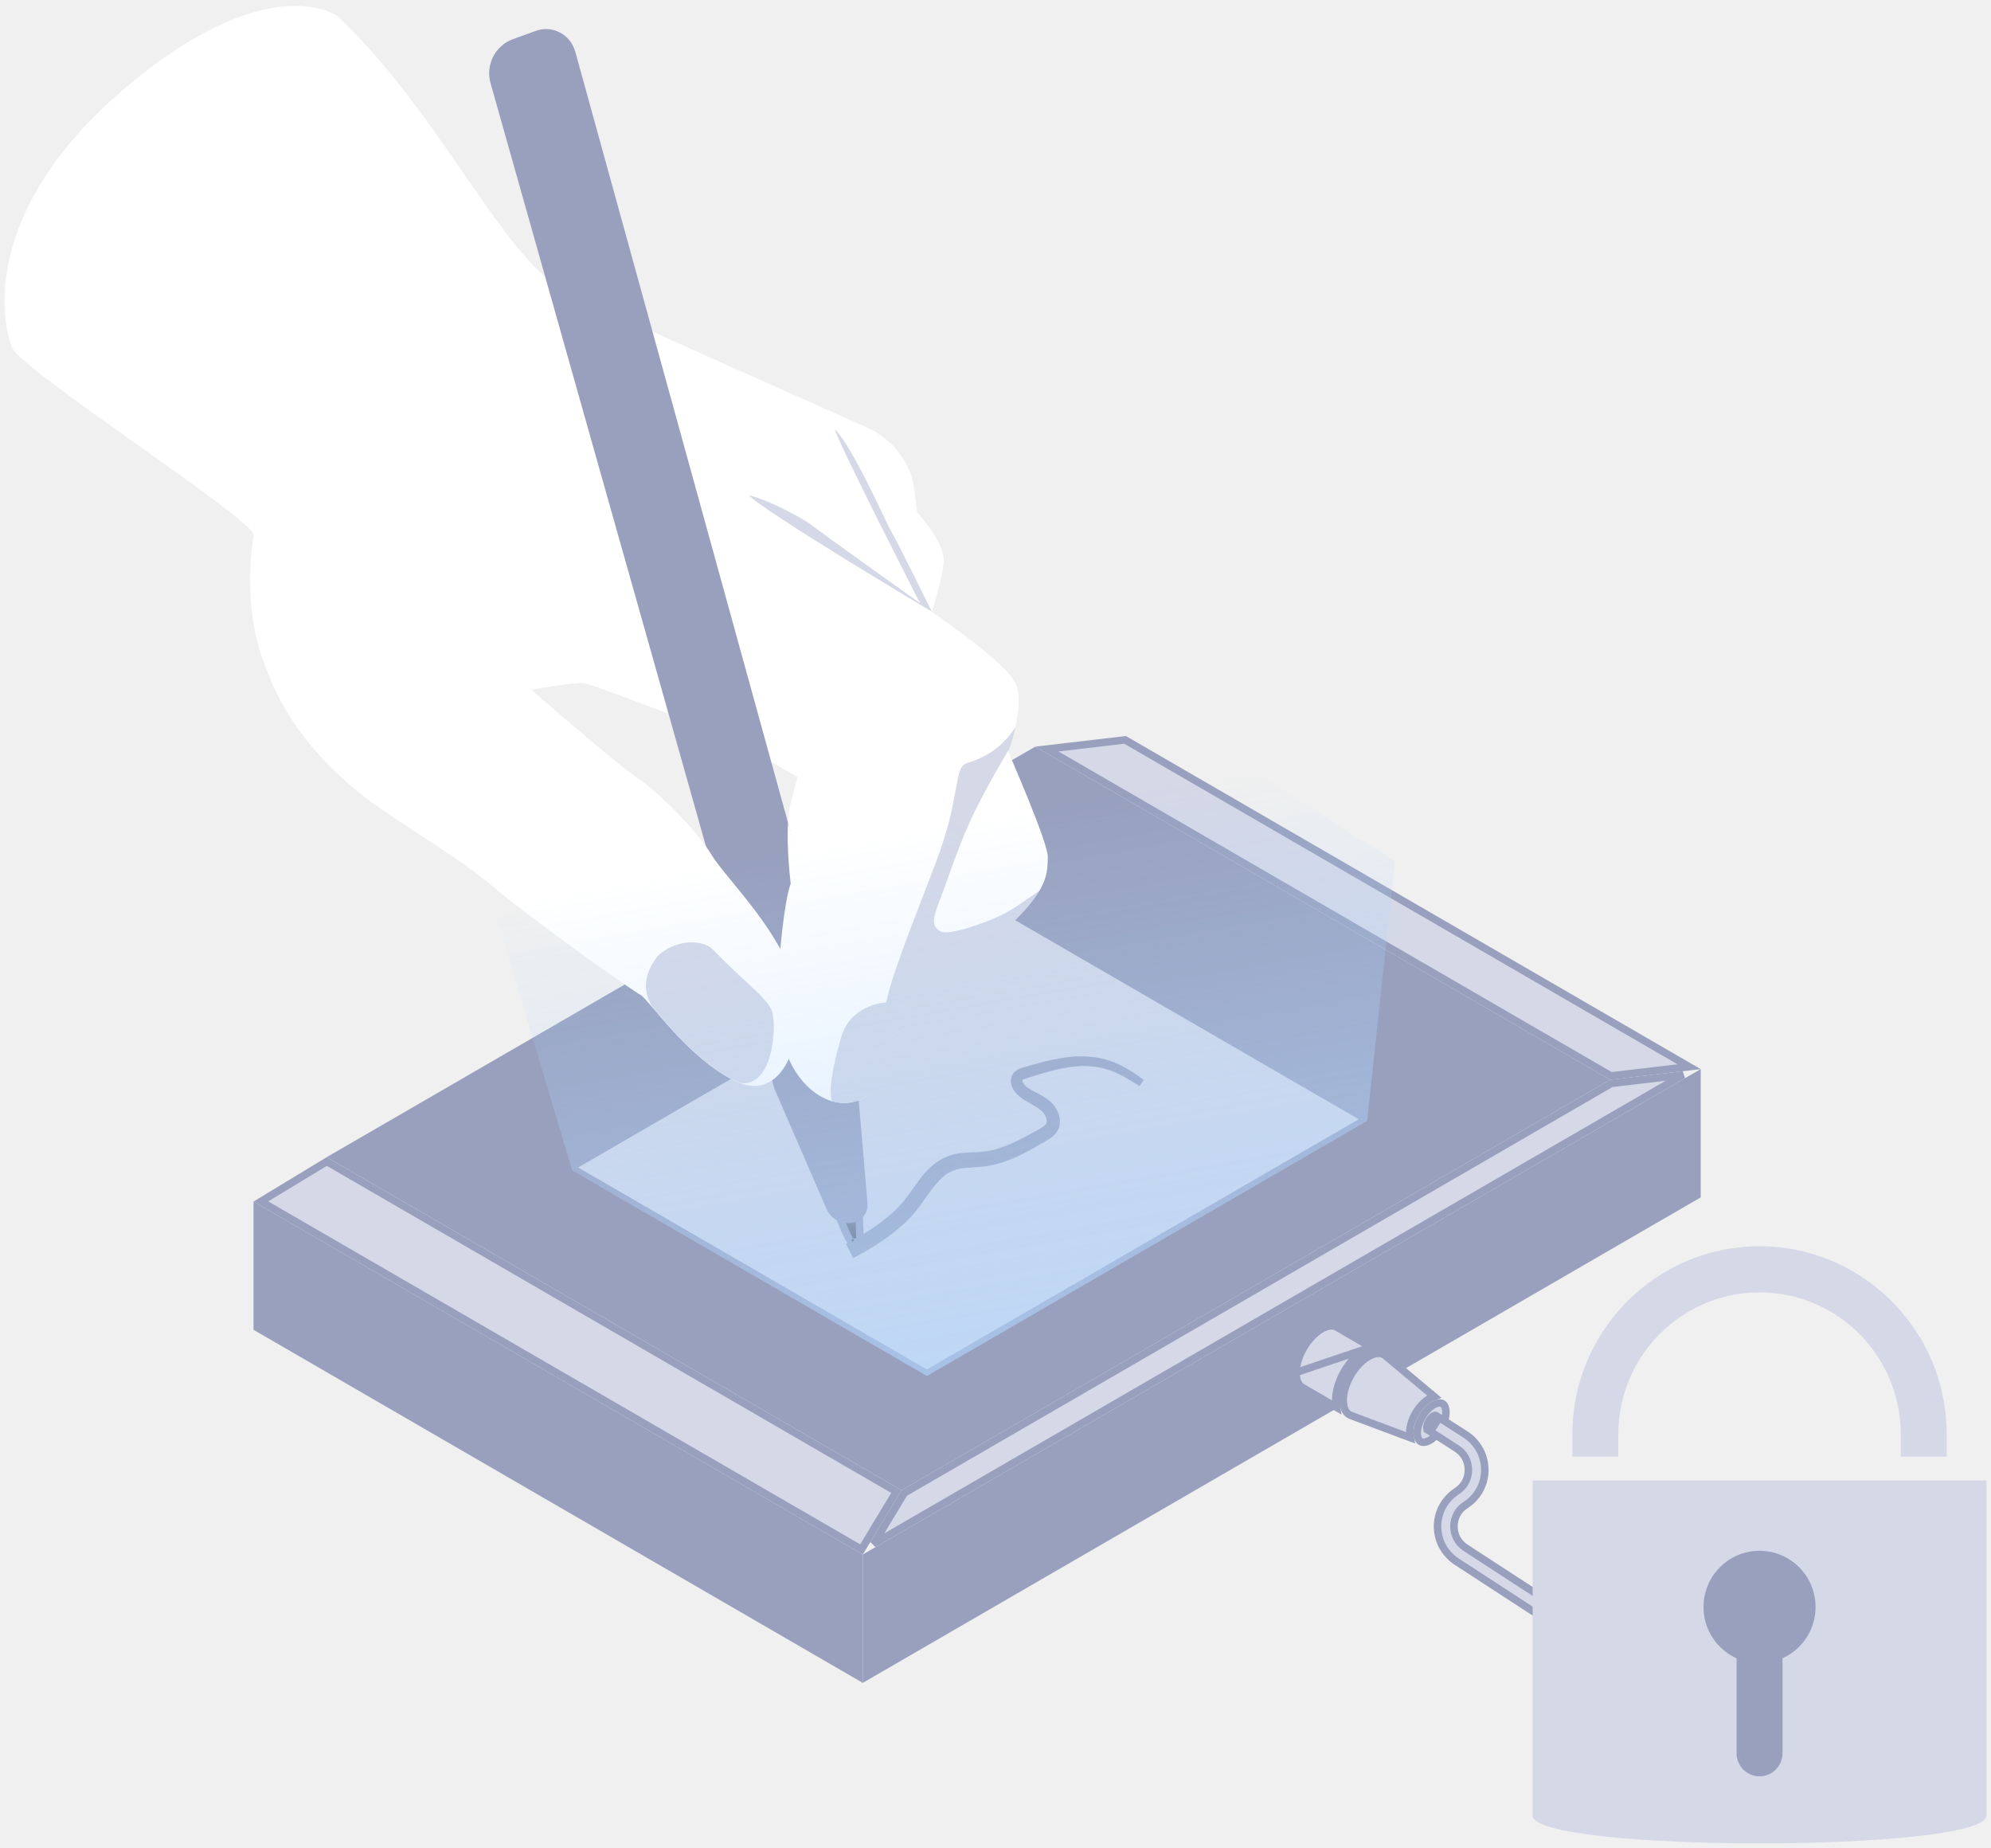
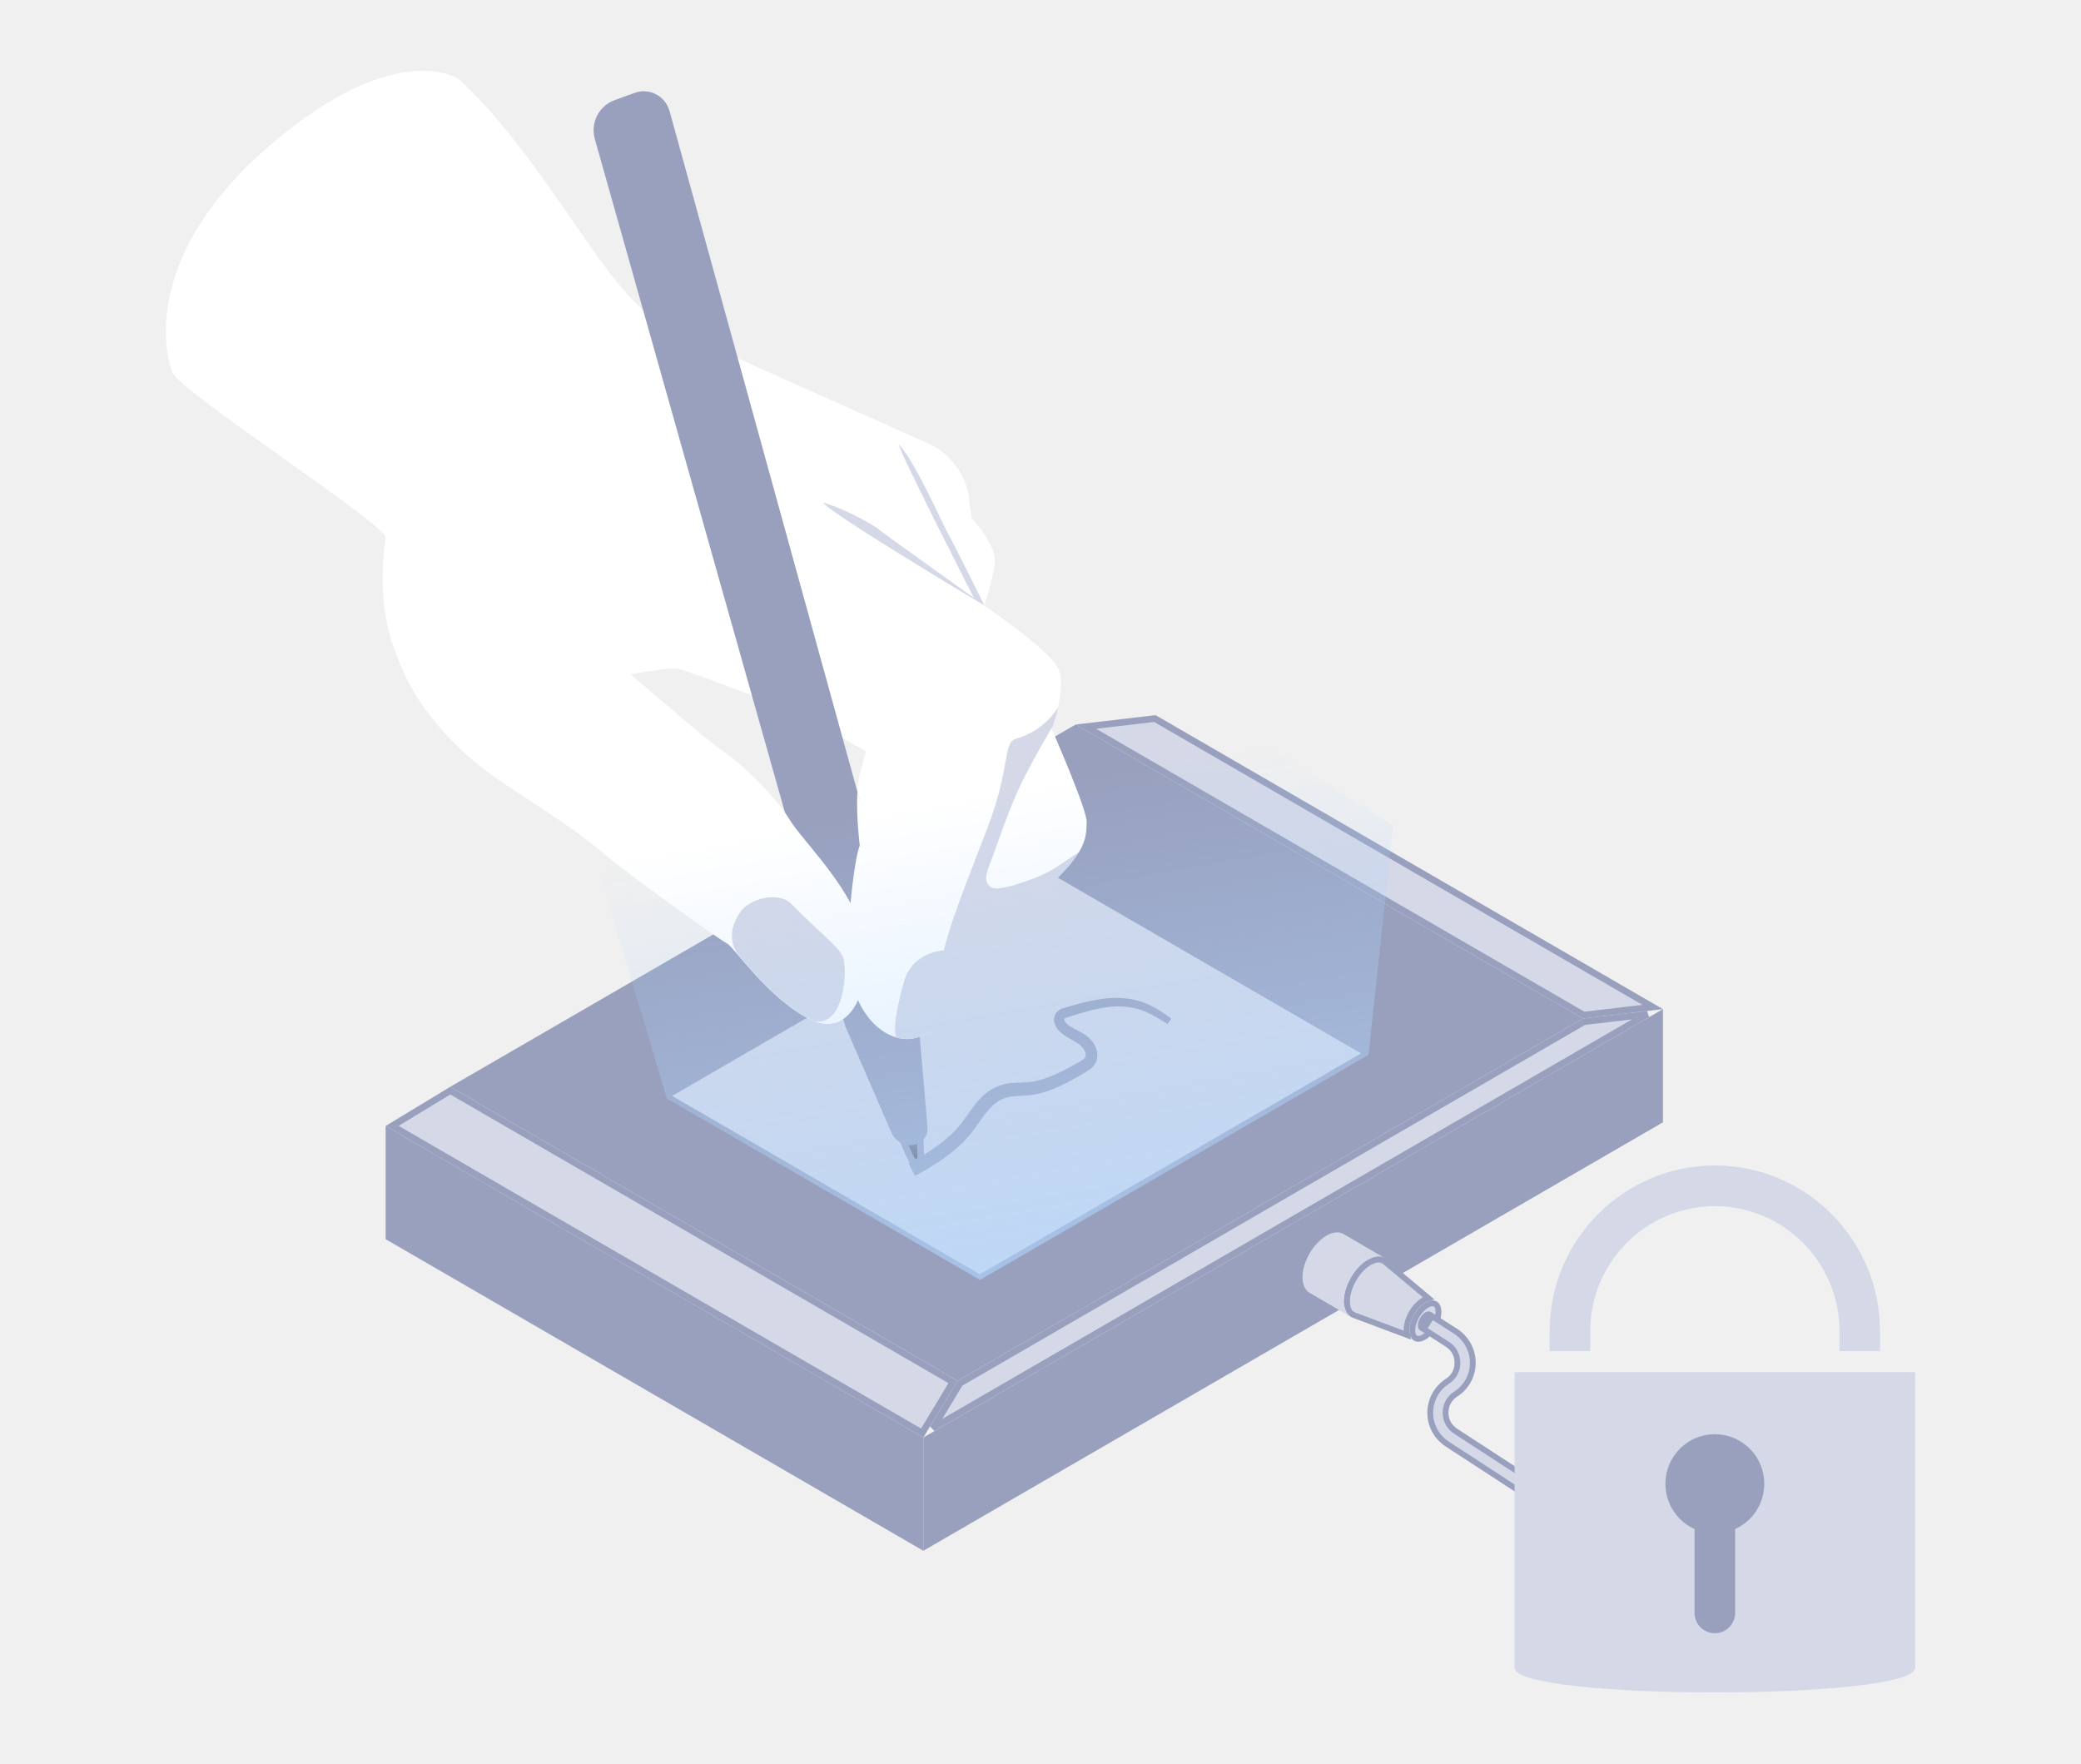
- <svg xmlns="http://www.w3.org/2000/svg" width="304" height="282" viewBox="0 0 304 282" fill="none">
-   <path d="M39.283 184.415L131.166 237.636V255.913L39.283 202.676V184.415Z" fill="#98A0BE" stroke="#98A0BE" stroke-width="1.143" />
-   <path d="M49.894 177.314L136.866 227.704L131.539 236.532L39.833 183.414L49.894 177.314Z" fill="#D4D8E7" stroke="#98A0BE" stroke-width="1.143" />
-   <path d="M259.104 182.461L132.309 255.912V237.635L259.104 164.199V182.461Z" fill="#98A0BE" stroke="#98A0BE" stroke-width="1.143" />
-   <path d="M133.376 235.696L138.069 227.919L246.024 165.388L256.998 164.098L133.376 235.696Z" fill="#D4D8E7" stroke="#98A0BE" stroke-width="1.143" />
-   <path d="M158.073 114.643L244.701 164.834L137.657 226.838L51.029 176.647L158.073 114.643Z" fill="#98A0BE" stroke="#98A0BE" stroke-width="1.143" />
-   <path d="M171.785 112.947L257.903 162.842L245.962 164.246L159.844 114.351L171.785 112.947Z" fill="#D4D8E7" stroke="#98A0BE" stroke-width="1.143" />
-   <path d="M87.136 178.227L154.215 139.359L208.592 170.867L141.513 209.719L87.136 178.227Z" fill="#D4D8E7" stroke="#98A0BE" stroke-width="1.143" />
-   <path d="M171.006 163.216C172.195 163.813 173.268 164.527 174.286 165.312C173.189 164.621 172.074 163.92 170.911 163.374C168.137 162.01 165.043 161.924 162.067 162.54C160.587 162.83 159.13 163.265 157.684 163.706L157.675 163.709L157.666 163.712C157.481 163.776 157.281 163.837 157.075 163.902C156.917 163.951 156.754 164.001 156.589 164.055C156.415 164.112 156.242 164.172 156.103 164.231C156.035 164.259 155.959 164.295 155.889 164.337C155.854 164.358 155.809 164.388 155.764 164.428C155.727 164.461 155.66 164.526 155.61 164.626L155.604 164.636C155.601 164.641 155.596 164.65 155.591 164.661C155.562 164.718 155.529 164.801 155.52 164.91C155.513 164.999 155.526 165.074 155.534 165.116C155.543 165.162 155.556 165.21 155.568 165.255L155.57 165.262L155.572 165.269C155.651 165.534 155.848 165.844 156.06 166.075L156.06 166.075L156.068 166.084C156.285 166.312 156.587 166.525 156.89 166.711C157.199 166.902 157.544 167.087 157.871 167.255C157.947 167.295 158.023 167.335 158.099 167.374C158.705 167.69 159.311 168.005 159.887 168.492C160.531 169.055 161.006 169.756 161.212 170.66C161.302 171.087 161.287 171.577 161.122 172.034C160.966 172.469 160.627 172.858 160.295 173.112C159.787 173.482 159.396 173.704 158.978 173.942C158.756 174.068 158.527 174.199 158.267 174.358C157.616 174.731 156.934 175.105 156.251 175.463C154.869 176.164 153.432 176.79 151.9 177.186L151.9 177.186L151.89 177.189C150.728 177.512 149.494 177.585 148.343 177.654C147.988 177.675 147.641 177.695 147.306 177.723C145.816 177.843 144.581 178.365 143.494 179.334C142.458 180.256 141.586 181.499 140.713 182.75L140.713 182.75L140.708 182.758C139.874 183.997 138.833 185.3 137.696 186.334L137.695 186.336C135.512 188.337 133.078 189.91 130.521 191.285L129.936 190.128C132.415 188.811 134.809 187.256 136.845 185.394L136.845 185.394C137.957 184.377 138.834 183.283 139.714 181.999C139.813 181.86 139.912 181.721 140.011 181.581C140.805 180.462 141.602 179.338 142.719 178.378L142.719 178.378L142.727 178.371C143.917 177.308 145.648 176.63 147.19 176.557L147.196 176.557C147.555 176.537 147.904 176.522 148.247 176.508C149.438 176.459 150.543 176.414 151.661 176.131C153.085 175.785 154.464 175.214 155.804 174.557L155.804 174.557L155.809 174.555C156.477 174.22 157.144 173.869 157.811 173.503L157.811 173.503L157.822 173.497C158.015 173.385 158.218 173.274 158.426 173.159C158.553 173.09 158.682 173.019 158.812 172.946C159.139 172.763 159.473 172.569 159.719 172.386L159.727 172.38L159.735 172.373C159.957 172.196 160.165 171.992 160.283 171.706C160.401 171.422 160.398 171.133 160.372 170.862L160.37 170.851L160.369 170.839C160.283 170.216 159.865 169.547 159.38 169.117C158.927 168.711 158.308 168.358 157.722 168.023C157.666 167.991 157.61 167.959 157.555 167.927C157.439 167.86 157.326 167.796 157.215 167.733C156.644 167.41 156.127 167.117 155.583 166.539C155.293 166.204 155.071 165.86 154.959 165.397L154.955 165.379L154.949 165.361C154.899 165.202 154.888 164.953 154.952 164.688C155.015 164.424 155.137 164.201 155.293 164.059L155.293 164.059L155.299 164.053C155.638 163.733 155.95 163.641 156.279 163.543C156.338 163.526 156.398 163.508 156.458 163.489L157.552 163.175L157.553 163.175C159.026 162.751 160.495 162.363 162.019 162.116L162.019 162.116L162.032 162.114C164.999 161.562 168.305 161.771 170.992 163.209L170.999 163.212L171.006 163.216Z" fill="#98A0BE" stroke="#98A0BE" stroke-width="1.143" />
-   <path d="M1.862 53.12C3.31 56.5 38.065 78.893 38.742 81.61C39.104 83.047 39.214 85.021 40.379 88.116C41.402 90.817 43.228 94.37 46.722 99.187C54.152 109.42 66.13 108.283 71.954 107.035C72.001 107.035 72.064 107.02 72.127 107.004C73.261 106.767 74.567 106.483 75.937 106.23C77.621 105.898 79.4 105.567 81.1 105.282C85.003 104.619 88.45 104.145 89.253 104.303C90.15 104.477 98.729 107.604 105.859 110.462C110.125 112.184 113.871 113.794 115.13 114.631C118.499 116.858 121.773 118.595 121.773 118.595L120.718 122.654C119.663 126.713 120.718 134.909 120.718 134.909C120.718 134.909 119.9 136.551 119.128 144.811C118.987 146.374 118.845 148.174 118.703 150.259C118.389 155.028 119.128 158.834 120.435 161.708C120.608 162.072 120.781 162.419 120.954 162.767C121.332 163.446 121.741 164.061 122.166 164.614C123.599 166.462 125.33 167.631 127.014 168.12C127.99 168.404 128.95 168.468 129.863 168.31C129.942 168.31 130.021 168.278 130.084 168.262C131.012 168.073 131.768 167.741 132.397 167.299C135.026 165.451 135.372 161.661 135.829 158.36C139.481 157.113 150.357 145.126 155.268 140.215C156.937 138.557 157.991 137.183 158.684 136.014C160.038 133.74 159.927 132.256 159.99 130.85C160.085 128.734 153.93 114.726 153.93 114.726C153.93 114.726 153.978 114.6 154.056 114.363C154.261 113.779 154.67 112.531 155.001 111.062C155.52 108.788 155.882 106.025 155.064 104.303C153.521 101.019 142.267 93.391 142.267 93.391C142.267 93.391 143.809 88.858 144.093 85.858C144.376 82.857 140.047 78.23 140.047 78.23L139.559 74.472C139.071 70.713 136.348 67.191 132.885 65.517C129.423 63.843 94.778 48.777 85.79 44.024C76.818 39.27 66.87 16.829 51.476 2.411C51.476 2.411 40.898 -5.185 18.752 13.734C7.891 23.067 3.263 31.959 1.563 38.97C-0.2 46.172 1.138 51.415 1.862 53.12Z" fill="white" />
-   <path d="M127.471 183.823L131.07 182.903L131.082 183.172C131.107 183.76 131.14 184.553 131.174 185.372C131.241 187.02 131.307 188.744 131.307 189.139C131.307 189.256 131.258 189.372 131.012 189.489C130.771 189.604 130.422 189.669 130.039 189.673C130.02 189.654 129.994 189.626 129.962 189.587C129.844 189.441 129.698 189.21 129.532 188.901C129.204 188.29 128.844 187.461 128.506 186.615C128.169 185.773 127.861 184.93 127.637 184.295C127.575 184.12 127.519 183.961 127.471 183.823ZM130.08 189.709C130.08 189.709 130.079 189.709 130.077 189.707C130.079 189.709 130.08 189.709 130.08 189.709Z" fill="url(#paint0_linear_7101_3741)" stroke="#98A0BE" stroke-width="1.143" />
-   <path d="M118.772 165.986L118.771 165.985L118.756 165.93L118.679 165.658L118.378 164.593L117.231 160.529L113.078 145.819L99.96 99.358C90.075 64.347 79.242 25.976 75.448 12.536C74.742 10.012 76.099 7.379 78.554 6.502L78.554 6.502L78.556 6.501L82.003 5.253L82.004 5.253C84.205 4.453 86.619 5.707 87.255 7.981L87.372 8.399H87.386L130.133 163.293L131.892 183.77C131.979 184.811 131.316 185.771 130.312 186.045L130.311 186.045C128.849 186.445 127.33 185.725 126.737 184.349L126.736 184.347C125.477 181.45 123.482 176.85 121.802 172.975C120.962 171.038 120.2 169.281 119.649 168.009L118.996 166.502L118.818 166.093L118.772 165.986Z" fill="#98A0BE" stroke="#98A0BE" stroke-width="1.143" />
-   <path d="M118.72 150.242C118.405 155.011 119.145 158.817 120.451 161.691C120.624 162.054 120.797 162.402 120.971 162.749C121.348 163.428 121.758 164.044 122.183 164.597C124.449 167.503 127.408 168.734 129.88 168.308C129.958 168.308 130.037 168.276 130.1 168.261C130.462 168.182 130.793 168.087 131.123 167.976V162.528L120.325 125.574C120.073 129.727 120.734 134.907 120.734 134.907C120.734 134.907 119.916 136.55 119.145 144.809C119.003 146.372 118.861 148.173 118.72 150.257V150.242Z" fill="white" />
+ <svg xmlns="http://www.w3.org/2000/svg" width="360" height="305" viewBox="0 0 360 305" fill="none">
+   <path d="M67.283 195.762L159.166 248.983V267.261L67.283 214.024V195.762Z" fill="#98A0BE" stroke="#98A0BE" stroke-width="1.143" />
+   <path d="M77.894 188.661L164.866 239.051L159.539 247.88L67.833 194.761L77.894 188.661Z" fill="#D4D8E7" stroke="#98A0BE" stroke-width="1.143" />
+   <path d="M287.104 193.808L160.309 267.259V248.982L287.104 175.546V193.808Z" fill="#98A0BE" stroke="#98A0BE" stroke-width="1.143" />
+   <path d="M161.376 247.043L166.069 239.266L274.024 176.735L284.998 175.445L161.376 247.043Z" fill="#D4D8E7" stroke="#98A0BE" stroke-width="1.143" />
+   <path d="M186.073 125.991L272.701 176.181L165.657 238.185L79.029 187.994L186.073 125.991Z" fill="#98A0BE" stroke="#98A0BE" stroke-width="1.143" />
+   <path d="M199.785 124.294L285.903 174.189L273.962 175.593L187.844 125.698L199.785 124.294Z" fill="#D4D8E7" stroke="#98A0BE" stroke-width="1.143" />
+   <path d="M115.136 189.574L182.215 150.706L236.592 182.214L169.513 221.067L115.136 189.574Z" fill="#D4D8E7" stroke="#98A0BE" stroke-width="1.143" />
+   <path d="M199.006 174.563C200.195 175.16 201.268 175.874 202.286 176.659C201.189 175.968 200.074 175.267 198.911 174.722C196.137 173.357 193.043 173.271 190.067 173.887C188.587 174.178 187.13 174.612 185.684 175.053L185.675 175.056L185.666 175.059C185.481 175.123 185.281 175.185 185.075 175.249C184.917 175.298 184.754 175.349 184.589 175.402C184.415 175.459 184.242 175.519 184.103 175.578C184.035 175.607 183.959 175.642 183.889 175.684C183.854 175.705 183.809 175.735 183.764 175.776C183.727 175.808 183.66 175.873 183.61 175.973L183.604 175.983C183.601 175.988 183.596 175.998 183.591 176.009C183.562 176.065 183.529 176.148 183.52 176.257C183.513 176.346 183.526 176.421 183.534 176.463C183.543 176.509 183.556 176.557 183.568 176.603L183.57 176.61L183.572 176.616C183.651 176.881 183.848 177.191 184.06 177.422L184.06 177.423L184.068 177.431C184.285 177.659 184.587 177.872 184.89 178.058C185.199 178.249 185.544 178.434 185.871 178.602C185.947 178.642 186.023 178.682 186.099 178.721C186.705 179.037 187.311 179.352 187.887 179.839C188.531 180.402 189.006 181.104 189.212 182.007C189.302 182.435 189.287 182.924 189.122 183.382C188.966 183.816 188.627 184.205 188.295 184.459C187.787 184.829 187.396 185.051 186.978 185.289C186.756 185.415 186.527 185.546 186.267 185.705C185.616 186.078 184.934 186.452 184.251 186.81C182.869 187.511 181.432 188.138 179.9 188.533L179.9 188.533L179.89 188.536C178.728 188.859 177.494 188.932 176.343 189.001C175.988 189.022 175.641 189.042 175.306 189.07C173.816 189.19 172.581 189.712 171.494 190.681C170.458 191.603 169.586 192.846 168.713 194.097L168.713 194.097L168.708 194.105C167.874 195.344 166.833 196.647 165.696 197.681L165.695 197.683C163.512 199.684 161.078 201.257 158.521 202.632L157.936 201.476C160.415 200.158 162.809 198.603 164.845 196.741L164.845 196.741C165.957 195.724 166.834 194.63 167.714 193.347C167.813 193.208 167.912 193.068 168.011 192.929C168.805 191.81 169.602 190.686 170.719 189.725L170.719 189.725L170.727 189.718C171.917 188.656 173.648 187.977 175.19 187.904L175.196 187.904C175.555 187.884 175.904 187.869 176.247 187.855C177.438 187.806 178.543 187.761 179.661 187.478C181.085 187.132 182.464 186.561 183.804 185.904L183.804 185.904L183.809 185.902C184.477 185.567 185.144 185.216 185.811 184.85L185.811 184.85L185.822 184.844C186.015 184.732 186.218 184.621 186.426 184.507C186.553 184.437 186.682 184.366 186.812 184.293C187.139 184.11 187.473 183.916 187.719 183.734L187.727 183.727L187.735 183.721C187.957 183.543 188.165 183.339 188.283 183.053C188.401 182.769 188.398 182.481 188.372 182.209L188.37 182.198L188.369 182.186C188.283 181.563 187.865 180.894 187.38 180.464C186.927 180.058 186.308 179.705 185.722 179.37C185.666 179.338 185.61 179.306 185.555 179.274C185.439 179.207 185.326 179.143 185.215 179.08C184.644 178.757 184.127 178.464 183.583 177.886C183.293 177.551 183.071 177.207 182.959 176.744L182.955 176.726L182.949 176.708C182.899 176.549 182.888 176.301 182.952 176.035C183.015 175.772 183.137 175.548 183.293 175.406L183.293 175.406L183.299 175.4C183.638 175.08 183.95 174.988 184.279 174.89C184.338 174.873 184.398 174.855 184.458 174.836L185.552 174.523L185.553 174.522C187.026 174.098 188.495 173.711 190.019 173.464L190.019 173.464L190.032 173.461C192.999 172.909 196.305 173.118 198.992 174.556L198.999 174.56L199.006 174.563Z" fill="#98A0BE" stroke="#98A0BE" stroke-width="1.143" />
+   <path d="M29.862 64.468C31.31 67.847 66.065 90.241 66.742 92.957C67.104 94.394 67.214 96.368 68.379 99.463C69.402 102.164 71.228 105.717 74.722 110.534C82.152 120.767 94.13 119.63 99.954 118.383C100.002 118.383 100.064 118.367 100.127 118.351C101.261 118.114 102.567 117.83 103.937 117.577C105.621 117.245 107.4 116.914 109.099 116.63C113.003 115.966 116.45 115.493 117.253 115.65C118.15 115.824 126.729 118.951 133.859 121.809C138.125 123.531 141.871 125.142 143.13 125.979C146.499 128.205 149.773 129.943 149.773 129.943L148.718 134.001C147.663 138.06 148.718 146.256 148.718 146.256C148.718 146.256 147.9 147.898 147.128 156.158C146.987 157.721 146.845 159.522 146.703 161.606C146.389 166.375 147.128 170.181 148.435 173.056C148.608 173.419 148.781 173.766 148.954 174.114C149.332 174.793 149.741 175.409 150.166 175.961C151.599 177.809 153.33 178.978 155.014 179.467C155.99 179.752 156.95 179.815 157.863 179.657C157.942 179.657 158.021 179.625 158.084 179.609C159.012 179.42 159.768 179.088 160.397 178.646C163.026 176.798 163.372 173.008 163.829 169.708C167.481 168.46 178.357 156.474 183.268 151.562C184.937 149.904 185.991 148.53 186.684 147.361C188.038 145.087 187.927 143.603 187.99 142.197C188.085 140.081 181.93 126.073 181.93 126.073C181.93 126.073 181.978 125.947 182.056 125.71C182.261 125.126 182.67 123.878 183.001 122.41C183.52 120.135 183.882 117.372 183.064 115.65C181.521 112.366 170.267 104.738 170.267 104.738C170.267 104.738 171.809 100.206 172.093 97.205C172.376 94.204 168.047 89.577 168.047 89.577L167.559 85.819C167.071 82.06 164.348 78.538 160.885 76.865C157.423 75.191 122.778 60.125 113.79 55.371C104.818 50.618 94.87 28.177 79.476 13.758C79.476 13.758 68.898 6.162 46.752 25.081C35.891 34.415 31.263 43.306 29.563 50.318C27.8 57.519 29.138 62.762 29.862 64.468Z" fill="white" />
+   <path d="M155.471 195.17L159.07 194.25L159.082 194.519C159.107 195.107 159.14 195.901 159.174 196.719C159.241 198.367 159.307 200.091 159.307 200.486C159.307 200.603 159.258 200.72 159.012 200.837C158.771 200.951 158.422 201.016 158.039 201.021C158.02 201.001 157.994 200.973 157.962 200.934C157.844 200.788 157.698 200.557 157.532 200.249C157.204 199.637 156.844 198.809 156.506 197.963C156.169 197.12 155.861 196.277 155.637 195.643C155.575 195.467 155.519 195.308 155.471 195.17ZM158.08 201.057C158.08 201.057 158.079 201.056 158.077 201.054C158.079 201.056 158.08 201.057 158.08 201.057Z" fill="url(#paint0_linear_5274_620)" stroke="#98A0BE" stroke-width="1.143" />
+   <path d="M146.772 177.333L146.771 177.332L146.756 177.277L146.679 177.005L146.378 175.94L145.231 171.876L141.078 157.166L127.96 110.705C118.075 75.694 107.242 37.323 103.448 23.884C102.742 21.36 104.099 18.726 106.554 17.849L106.554 17.849L106.556 17.848L110.003 16.601L110.004 16.6C112.205 15.8 114.619 17.054 115.255 19.328L115.372 19.746H115.386L158.133 174.641L159.892 195.117C159.979 196.158 159.316 197.118 158.312 197.392L158.311 197.392C156.849 197.792 155.33 197.072 154.737 195.696L154.736 195.694C153.477 192.797 151.482 188.197 149.802 184.322C148.962 182.385 148.2 180.628 147.649 179.356L146.996 177.85L146.818 177.44L146.772 177.333Z" fill="#98A0BE" stroke="#98A0BE" stroke-width="1.143" />
+   <path d="M146.72 161.589C146.405 166.358 147.145 170.164 148.451 173.038C148.624 173.401 148.797 173.749 148.971 174.096C149.348 174.775 149.758 175.391 150.183 175.944C152.449 178.85 155.408 180.082 157.88 179.655C157.958 179.655 158.037 179.624 158.1 179.608C158.462 179.529 158.793 179.434 159.123 179.324V173.875L148.325 136.921C148.073 141.074 148.734 146.254 148.734 146.254C148.734 146.254 147.916 147.897 147.145 156.156C147.003 157.72 146.861 159.52 146.72 161.605V161.589Z" fill="white" />
  <g style="mix-blend-mode:multiply">
-     <path d="M132.413 167.283C135.042 165.435 135.388 161.645 135.844 158.344C139.496 157.097 150.373 145.11 155.284 140.199C156.952 138.541 158.007 137.167 158.7 135.998C154.749 138.635 154.009 139.393 150.64 140.673C146.926 142.078 144.407 142.631 143.589 142.173C142.109 141.352 142.471 140.041 143.51 137.388C144.549 134.735 146.548 128.37 149.051 123.427C151.553 118.469 154.088 114.347 154.088 114.347C154.292 113.762 154.702 112.515 155.032 111.046C152.828 114.426 149.885 115.831 147.697 116.479C145.509 117.126 146.8 121.374 142.943 131.545C139.087 141.715 135.624 149.959 134.995 154.712C134.554 157.965 133.247 163.35 132.429 167.283H132.413Z" fill="#D4D8E7" />
+     <path d="M160.413 178.63C163.042 176.782 163.388 172.992 163.844 169.691C167.496 168.444 178.373 156.457 183.284 151.546C184.952 149.888 186.007 148.514 186.7 147.345C182.749 149.983 182.009 150.741 178.64 152.02C174.926 153.425 172.407 153.978 171.589 153.52C170.109 152.699 170.471 151.388 171.51 148.735C172.549 146.082 174.548 139.718 177.051 134.775C179.553 129.816 182.088 125.694 182.088 125.694C182.292 125.11 182.702 123.862 183.032 122.393C180.828 125.773 177.885 127.178 175.697 127.826C173.509 128.473 174.8 132.722 170.943 142.892C167.087 153.062 163.624 161.306 162.995 166.059C162.554 169.312 161.247 174.698 160.429 178.63H160.413Z" fill="#D4D8E7" />
  </g>
-   <path d="M127.03 168.103C128.006 168.388 128.966 168.467 129.879 168.293C129.958 168.293 130.037 168.261 130.1 168.246C131.028 168.056 131.784 167.724 132.413 167.282C135.042 165.435 135.388 161.644 135.845 158.344C135.845 158.344 137.088 153.132 135.845 153.038C134.601 152.943 129.785 153.622 128.431 158.344C127.077 163.082 126.495 166.54 127.03 168.088V168.103Z" fill="#D4D8E7" />
+   <path d="M155.03 179.451C156.006 179.735 156.966 179.814 157.879 179.64C157.958 179.64 158.037 179.609 158.1 179.593C159.028 179.403 159.784 179.072 160.413 178.629C163.042 176.782 163.388 172.992 163.845 169.691C163.845 169.691 165.088 164.48 163.845 164.385C162.601 164.29 157.785 164.969 156.431 169.691C155.077 174.429 154.495 177.887 155.03 179.435V179.451Z" fill="#D4D8E7" />
  <g style="mix-blend-mode:multiply">
-     <path d="M142.284 93.376C142.284 93.376 116.202 77.836 114.376 75.609C117.839 76.478 123.128 79.478 123.899 80.141C124.67 80.821 142.284 93.376 142.284 93.376Z" fill="#D4D8E7" />
+     <path d="M170.284 104.723C170.284 104.723 144.202 89.183 142.376 86.956C145.839 87.825 151.128 90.825 151.899 91.489C152.67 92.168 170.284 104.723 170.284 104.723Z" fill="#D4D8E7" />
  </g>
  <g style="mix-blend-mode:multiply">
-     <path d="M127.472 65.533C128.149 67.997 140.489 92.096 140.489 92.096L142.283 93.375C142.283 93.375 136.995 82.652 136.129 81.215C135.263 79.762 130.258 68.281 127.472 65.533Z" fill="#D4D8E7" />
+     <path d="M155.472 76.88C156.149 79.344 168.489 103.443 168.489 103.443L170.283 104.722C170.283 104.722 164.995 93.999 164.129 92.562C163.263 91.109 158.258 79.628 155.472 76.88Z" fill="#D4D8E7" />
  </g>
-   <path d="M40.002 100.34C42.221 106.815 45.778 113.574 54.813 120.997C59.441 124.803 69.247 130.267 75.307 135.384C81.367 140.5 96.667 151.318 97.816 151.887C98.965 152.471 105.151 161.741 112.439 165.121C115.351 166.479 117.665 165.626 119.255 163.62C119.695 163.068 120.089 162.42 120.419 161.694C121.883 158.551 122.23 154.082 121.285 150.181C120.86 148.381 120.073 146.58 119.113 144.812C118.043 142.853 116.752 140.958 115.43 139.19C112.644 135.463 109.747 132.336 108.677 130.551C106.662 127.172 100.98 121.186 96.935 118.486C94.668 116.97 87.443 110.748 81.084 105.268C76.142 101.004 71.719 97.182 70.569 96.377C69.043 95.303 66.87 92.444 65.076 88.686C63.801 86.017 62.715 82.874 62.196 79.573C60.952 71.662 50.548 63.544 45.652 65.96C44.755 66.403 43.984 67.034 43.307 67.808C40.301 71.267 39.356 77.505 38.727 81.595C37.955 86.617 37.766 93.85 39.97 100.325L40.002 100.34Z" fill="white" />
-   <path d="M108.898 145.016C114.218 150.433 116.799 152.107 117.759 154.081C118.72 156.071 118.153 166.131 113.006 165.325C112.833 165.262 112.66 165.183 112.486 165.104C107.292 162.704 102.664 157.303 100.004 154.192C99.989 154.176 99.973 154.144 99.957 154.129C99.154 153.181 97.187 150.165 100.382 145.996C102.696 143.627 107.056 143.106 108.913 145.016H108.898Z" fill="#D4D8E7" />
-   <path d="M209.356 205.655L204.125 202.601C204.125 202.6 204.125 202.6 204.124 202.6C203.618 202.309 202.835 202.285 201.81 202.856C200.777 203.443 199.801 204.481 199.077 205.71C198.353 206.939 197.913 208.307 197.899 209.519L209.356 205.655ZM209.356 205.655C209.055 205.754 208.751 205.89 208.446 206.06C207.186 206.761 206.076 207.967 205.279 209.326C204.482 210.685 203.967 212.25 203.95 213.706L203.95 213.706C203.945 214.104 203.978 214.481 204.048 214.831L198.828 211.783C198.828 211.783 198.828 211.783 198.828 211.783C198.313 211.481 197.885 210.757 197.899 209.519L209.356 205.655Z" fill="#D4D8E7" stroke="#98A0BE" stroke-width="1.143" />
-   <path d="M206.271 209.888C206.922 208.78 207.777 207.83 208.692 207.23L209.002 207.057C210.154 206.415 211.011 206.523 211.521 206.949C212.991 208.18 214.466 209.415 215.941 210.649L215.944 210.652C216.949 211.494 217.955 212.336 218.959 213.177C218.755 213.245 218.549 213.336 218.346 213.45L218.346 213.45C217.472 213.938 216.709 214.768 216.164 215.694C215.619 216.621 215.26 217.698 215.251 218.713H215.251V218.718C215.251 218.979 215.273 219.232 215.32 219.471C214.09 219.011 212.861 218.55 211.632 218.088L211.63 218.088C209.833 217.413 208.034 216.738 206.231 216.066L206.229 216.066C205.604 215.835 205.078 215.108 205.092 213.702C205.107 212.49 205.547 211.119 206.271 209.888Z" fill="#D4D8E7" stroke="#98A0BE" stroke-width="1.143" />
-   <path d="M218.267 219.895C217.61 220.262 217.158 220.215 216.905 220.059C216.646 219.9 216.387 219.503 216.394 218.725C216.401 217.956 216.679 217.074 217.149 216.276C217.619 215.477 218.249 214.815 218.903 214.45C219.559 214.083 220.011 214.13 220.265 214.286C220.524 214.445 220.783 214.842 220.776 215.62C220.769 216.389 220.49 217.27 220.021 218.069C219.55 218.868 218.92 219.53 218.267 219.895Z" fill="#D4D8E7" stroke="#98A0BE" stroke-width="1.143" />
-   <path d="M218.288 218.187L218.288 218.187L218.283 218.19C218.163 218.256 218.077 218.276 218.026 218.279C217.979 218.282 217.962 218.272 217.958 218.27C217.958 218.269 217.859 218.205 217.858 217.905C217.864 217.606 217.976 217.241 218.175 216.901C218.376 216.558 218.634 216.293 218.882 216.158L218.882 216.158L218.887 216.156C219.006 216.089 219.092 216.069 219.143 216.066C219.19 216.063 219.207 216.073 219.211 216.076C219.212 216.076 219.311 216.141 219.312 216.441C219.305 216.74 219.194 217.105 218.995 217.445C218.794 217.788 218.535 218.052 218.288 218.187Z" fill="#D4D8E7" stroke="#98A0BE" stroke-width="1.143" />
-   <path d="M222.465 221.148L222.465 221.148L222.459 221.145L218.39 218.531L219.742 216.415L223.836 219.04C225.659 220.261 226.725 222.26 226.71 224.433C226.696 226.609 225.599 228.592 223.78 229.75C222.673 230.454 222.024 231.627 222.004 232.937C221.969 234.253 222.583 235.44 223.646 236.194L223.655 236.201L223.665 236.207L235.559 243.95L234.192 246.062L222.251 238.287C220.457 237.021 219.452 235.023 219.495 232.897C219.538 230.767 220.635 228.81 222.429 227.649C223.551 226.929 224.202 225.754 224.202 224.405C224.202 223.084 223.592 221.89 222.465 221.148Z" fill="#D4D8E7" stroke="#98A0BE" stroke-width="1.143" />
-   <path opacity="0.7" d="M208.744 171.11L213.002 131.474L152.819 93.312L75.89 140.21L87.367 178.674L141.533 210.055L208.744 171.11Z" fill="url(#paint1_linear_7101_3741)" />
-   <path d="M234.014 226.011V277.141C234.014 282.822 303.307 282.822 303.307 277.141V226.011H234.014Z" fill="#D4D8E7" />
-   <path d="M276.729 245.322C276.729 249.796 273.114 253.421 268.658 253.421C264.202 253.421 260.587 249.796 260.587 245.322C260.587 240.847 264.202 237.223 268.658 237.223C273.114 237.223 276.729 240.847 276.729 245.322Z" fill="#98A0BE" stroke="#98A0BE" stroke-width="0.964" />
-   <path d="M268.658 270.687C266.991 270.687 265.634 269.328 265.634 267.651V248.447H271.682V267.651C271.682 269.328 270.325 270.687 268.658 270.687Z" fill="#98A0BE" stroke="#98A0BE" stroke-width="0.964" />
-   <path d="M297.236 222.366H290.224V218.922C290.224 206.992 280.554 197.29 268.663 197.29C256.772 197.29 247.097 206.997 247.097 218.922V222.366H240.085V218.922C240.085 203.114 252.902 190.255 268.658 190.255C284.414 190.255 297.231 203.114 297.231 218.922V222.366H297.236Z" fill="#D4D8E7" />
+   <path d="M68.001 111.688C70.221 118.163 73.778 124.922 82.813 132.344C87.441 136.15 97.247 141.614 103.307 146.731C109.367 151.848 124.667 162.665 125.816 163.234C126.965 163.818 133.151 173.088 140.439 176.468C143.351 177.826 145.665 176.973 147.255 174.968C147.695 174.415 148.089 173.767 148.419 173.041C149.883 169.898 150.23 165.429 149.285 161.528C148.86 159.728 148.073 157.928 147.113 156.159C146.043 154.201 144.752 152.306 143.43 150.537C140.644 146.81 137.747 143.683 136.677 141.898C134.662 138.519 128.98 132.534 124.935 129.833C122.668 128.317 115.443 122.095 109.084 116.615C104.142 112.351 99.719 108.529 98.569 107.724C97.043 106.65 94.87 103.791 93.076 100.033C91.801 97.364 90.715 94.221 90.195 90.921C88.952 83.009 78.548 74.891 73.652 77.308C72.755 77.75 71.984 78.382 71.307 79.155C68.301 82.614 67.356 88.852 66.727 92.942C65.955 97.964 65.766 105.197 67.97 111.672L68.001 111.688Z" fill="white" />
+   <path d="M136.898 156.364C142.218 161.78 144.799 163.454 145.759 165.428C146.72 167.418 146.153 177.478 141.006 176.673C140.833 176.609 140.66 176.53 140.486 176.452C135.292 174.051 130.664 168.65 128.004 165.539C127.989 165.523 127.973 165.492 127.957 165.476C127.154 164.528 125.187 161.512 128.382 157.343C130.696 154.974 135.056 154.453 136.913 156.364H136.898Z" fill="#D4D8E7" />
+   <path d="M229.529 213.705C230.663 213.074 231.67 213.026 232.41 213.453L239.603 217.654C238.863 217.227 237.856 217.274 236.723 217.906C234.425 219.185 232.551 222.391 232.52 225.06C232.504 226.418 232.961 227.366 233.732 227.824L226.539 223.623C225.783 223.181 225.311 222.217 225.327 220.859C225.358 218.19 227.247 215 229.529 213.705Z" fill="#D4D8E7" />
+   <path d="M234.208 221.199C234.864 220.083 235.727 219.123 236.654 218.516L236.966 218.342C238.134 217.691 239.025 217.789 239.566 218.241C241.036 219.472 242.511 220.707 243.986 221.942L243.988 221.944C245.027 222.814 246.066 223.685 247.104 224.553C246.864 224.622 246.621 224.725 246.38 224.859L246.379 224.859C245.52 225.339 244.765 226.159 244.225 227.078C243.684 227.996 243.33 229.061 243.321 230.061H243.321V230.065C243.321 230.369 243.352 230.661 243.416 230.931C242.145 230.456 240.876 229.979 239.606 229.503L239.606 229.502C237.807 228.827 236.008 228.152 234.205 227.48L234.204 227.48C233.538 227.235 233.005 226.47 233.02 225.049C233.034 223.822 233.479 222.438 234.208 221.199Z" fill="#D4D8E7" stroke="#98A0BE" />
+   <path d="M246.302 231.305C245.632 231.679 245.151 231.641 244.867 231.467C244.579 231.29 244.315 230.863 244.322 230.071C244.329 229.287 244.613 228.393 245.088 227.587C245.562 226.78 246.201 226.107 246.868 225.734C247.538 225.36 248.019 225.398 248.303 225.572C248.591 225.749 248.854 226.175 248.847 226.967C248.84 227.752 248.557 228.646 248.082 229.452C247.607 230.259 246.969 230.932 246.302 231.305Z" fill="#D4D8E7" stroke="#98A0BE" />
+   <path d="M246.287 229.534L246.287 229.534L246.282 229.537C246.162 229.603 246.076 229.623 246.025 229.627C245.978 229.63 245.961 229.619 245.957 229.617C245.957 229.617 245.858 229.552 245.857 229.252C245.863 228.953 245.975 228.588 246.174 228.248C246.375 227.905 246.633 227.64 246.881 227.506L246.881 227.506L246.886 227.503C247.005 227.436 247.091 227.417 247.142 227.413C247.189 227.41 247.206 227.421 247.21 227.423C247.211 227.423 247.31 227.488 247.311 227.788C247.304 228.087 247.193 228.452 246.994 228.792C246.793 229.135 246.534 229.399 246.287 229.534Z" fill="#D4D8E7" stroke="#98A0BE" stroke-width="1.143" />
+   <path d="M250.425 232.555L250.425 232.555L250.421 232.552L246.291 229.9L247.721 227.663L251.876 230.327C253.718 231.562 254.797 233.584 254.782 235.781C254.767 237.98 253.658 239.986 251.818 241.158C250.731 241.849 250.095 242.999 250.076 244.286C250.041 245.577 250.643 246.743 251.687 247.483L251.695 247.489L251.704 247.495L263.658 255.277L262.213 257.508L250.211 249.694C248.397 248.414 247.38 246.393 247.424 244.243C247.467 242.089 248.577 240.11 250.39 238.936C251.492 238.229 252.13 237.076 252.13 235.752C252.13 234.454 251.532 233.283 250.425 232.555Z" fill="#D4D8E7" stroke="#98A0BE" />
+   <path opacity="0.7" d="M236.744 182.458L241.002 142.821L180.819 104.659L103.89 151.557L115.367 190.022L169.533 221.402L236.744 182.458Z" fill="url(#paint1_linear_5274_620)" />
+   <path d="M262.014 237.358V288.488C262.014 294.169 331.307 294.169 331.307 288.488V237.358H262.014Z" fill="#D4D8E7" />
+   <path d="M304.729 256.669C304.729 261.143 301.114 264.768 296.658 264.768C292.202 264.768 288.587 261.143 288.587 256.669C288.587 252.195 292.202 248.57 296.658 248.57C301.114 248.57 304.729 252.195 304.729 256.669Z" fill="#98A0BE" stroke="#98A0BE" stroke-width="0.964" />
+   <path d="M296.658 282.034C294.991 282.034 293.634 280.675 293.634 278.999V259.794H299.682V278.999C299.682 280.675 298.325 282.034 296.658 282.034Z" fill="#98A0BE" stroke="#98A0BE" stroke-width="0.964" />
+   <path d="M325.236 233.713H318.224V230.269C318.224 218.339 308.554 208.637 296.663 208.637C284.772 208.637 275.097 218.344 275.097 230.269V233.713H268.085V230.269C268.085 214.461 280.902 201.602 296.658 201.602C312.414 201.602 325.231 214.461 325.231 230.269V233.713H325.236Z" fill="#D4D8E7" />
  <defs>
-     <linearGradient id="paint0_linear_7101_3741" x1="129.305" y1="182.175" x2="129.305" y2="190.245" gradientUnits="userSpaceOnUse">
+     <linearGradient id="paint0_linear_5274_620" x1="157.305" y1="193.522" x2="157.305" y2="201.592" gradientUnits="userSpaceOnUse">
      <stop stop-color="#98A0BE" />
      <stop offset="1" stop-color="#464A58" />
    </linearGradient>
-     <linearGradient id="paint1_linear_7101_3741" x1="144.399" y1="219.369" x2="128.433" y2="128.255" gradientUnits="userSpaceOnUse">
+     <linearGradient id="paint1_linear_5274_620" x1="172.399" y1="230.717" x2="156.433" y2="139.603" gradientUnits="userSpaceOnUse">
      <stop stop-color="#B1D7FF" />
      <stop offset="1" stop-color="#B1D7FF" stop-opacity="0" />
    </linearGradient>
  </defs>
</svg>
